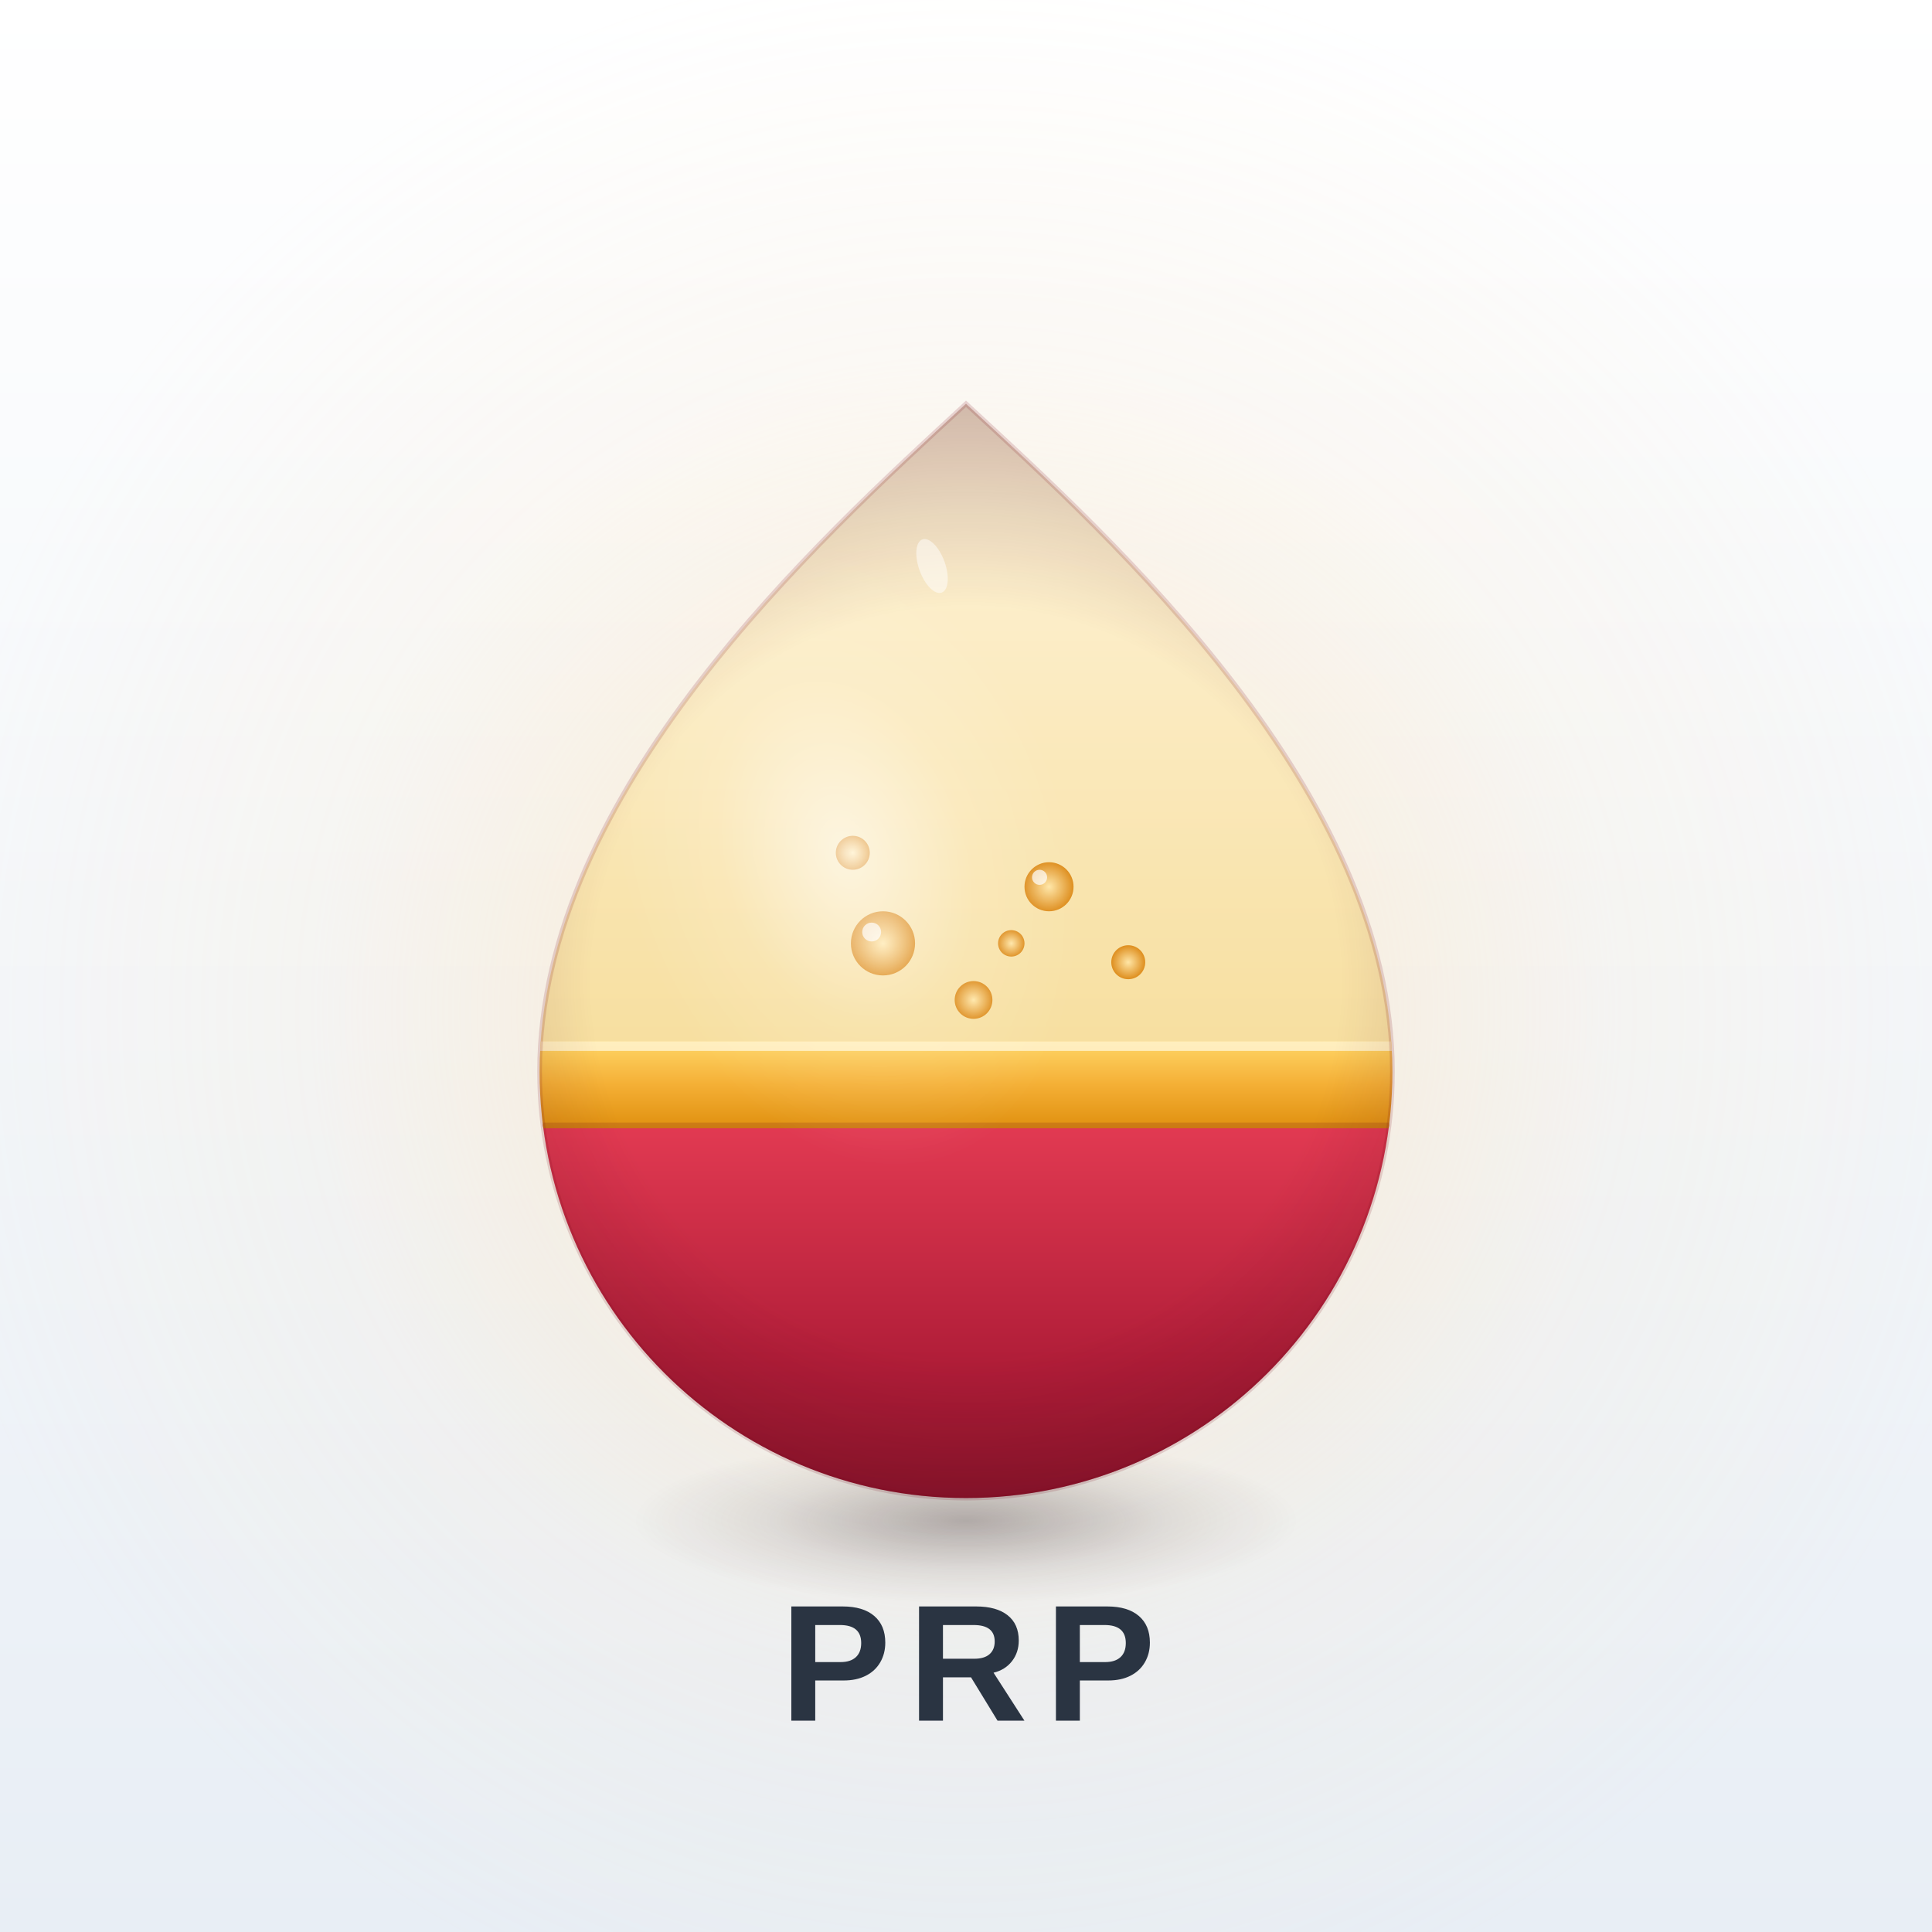
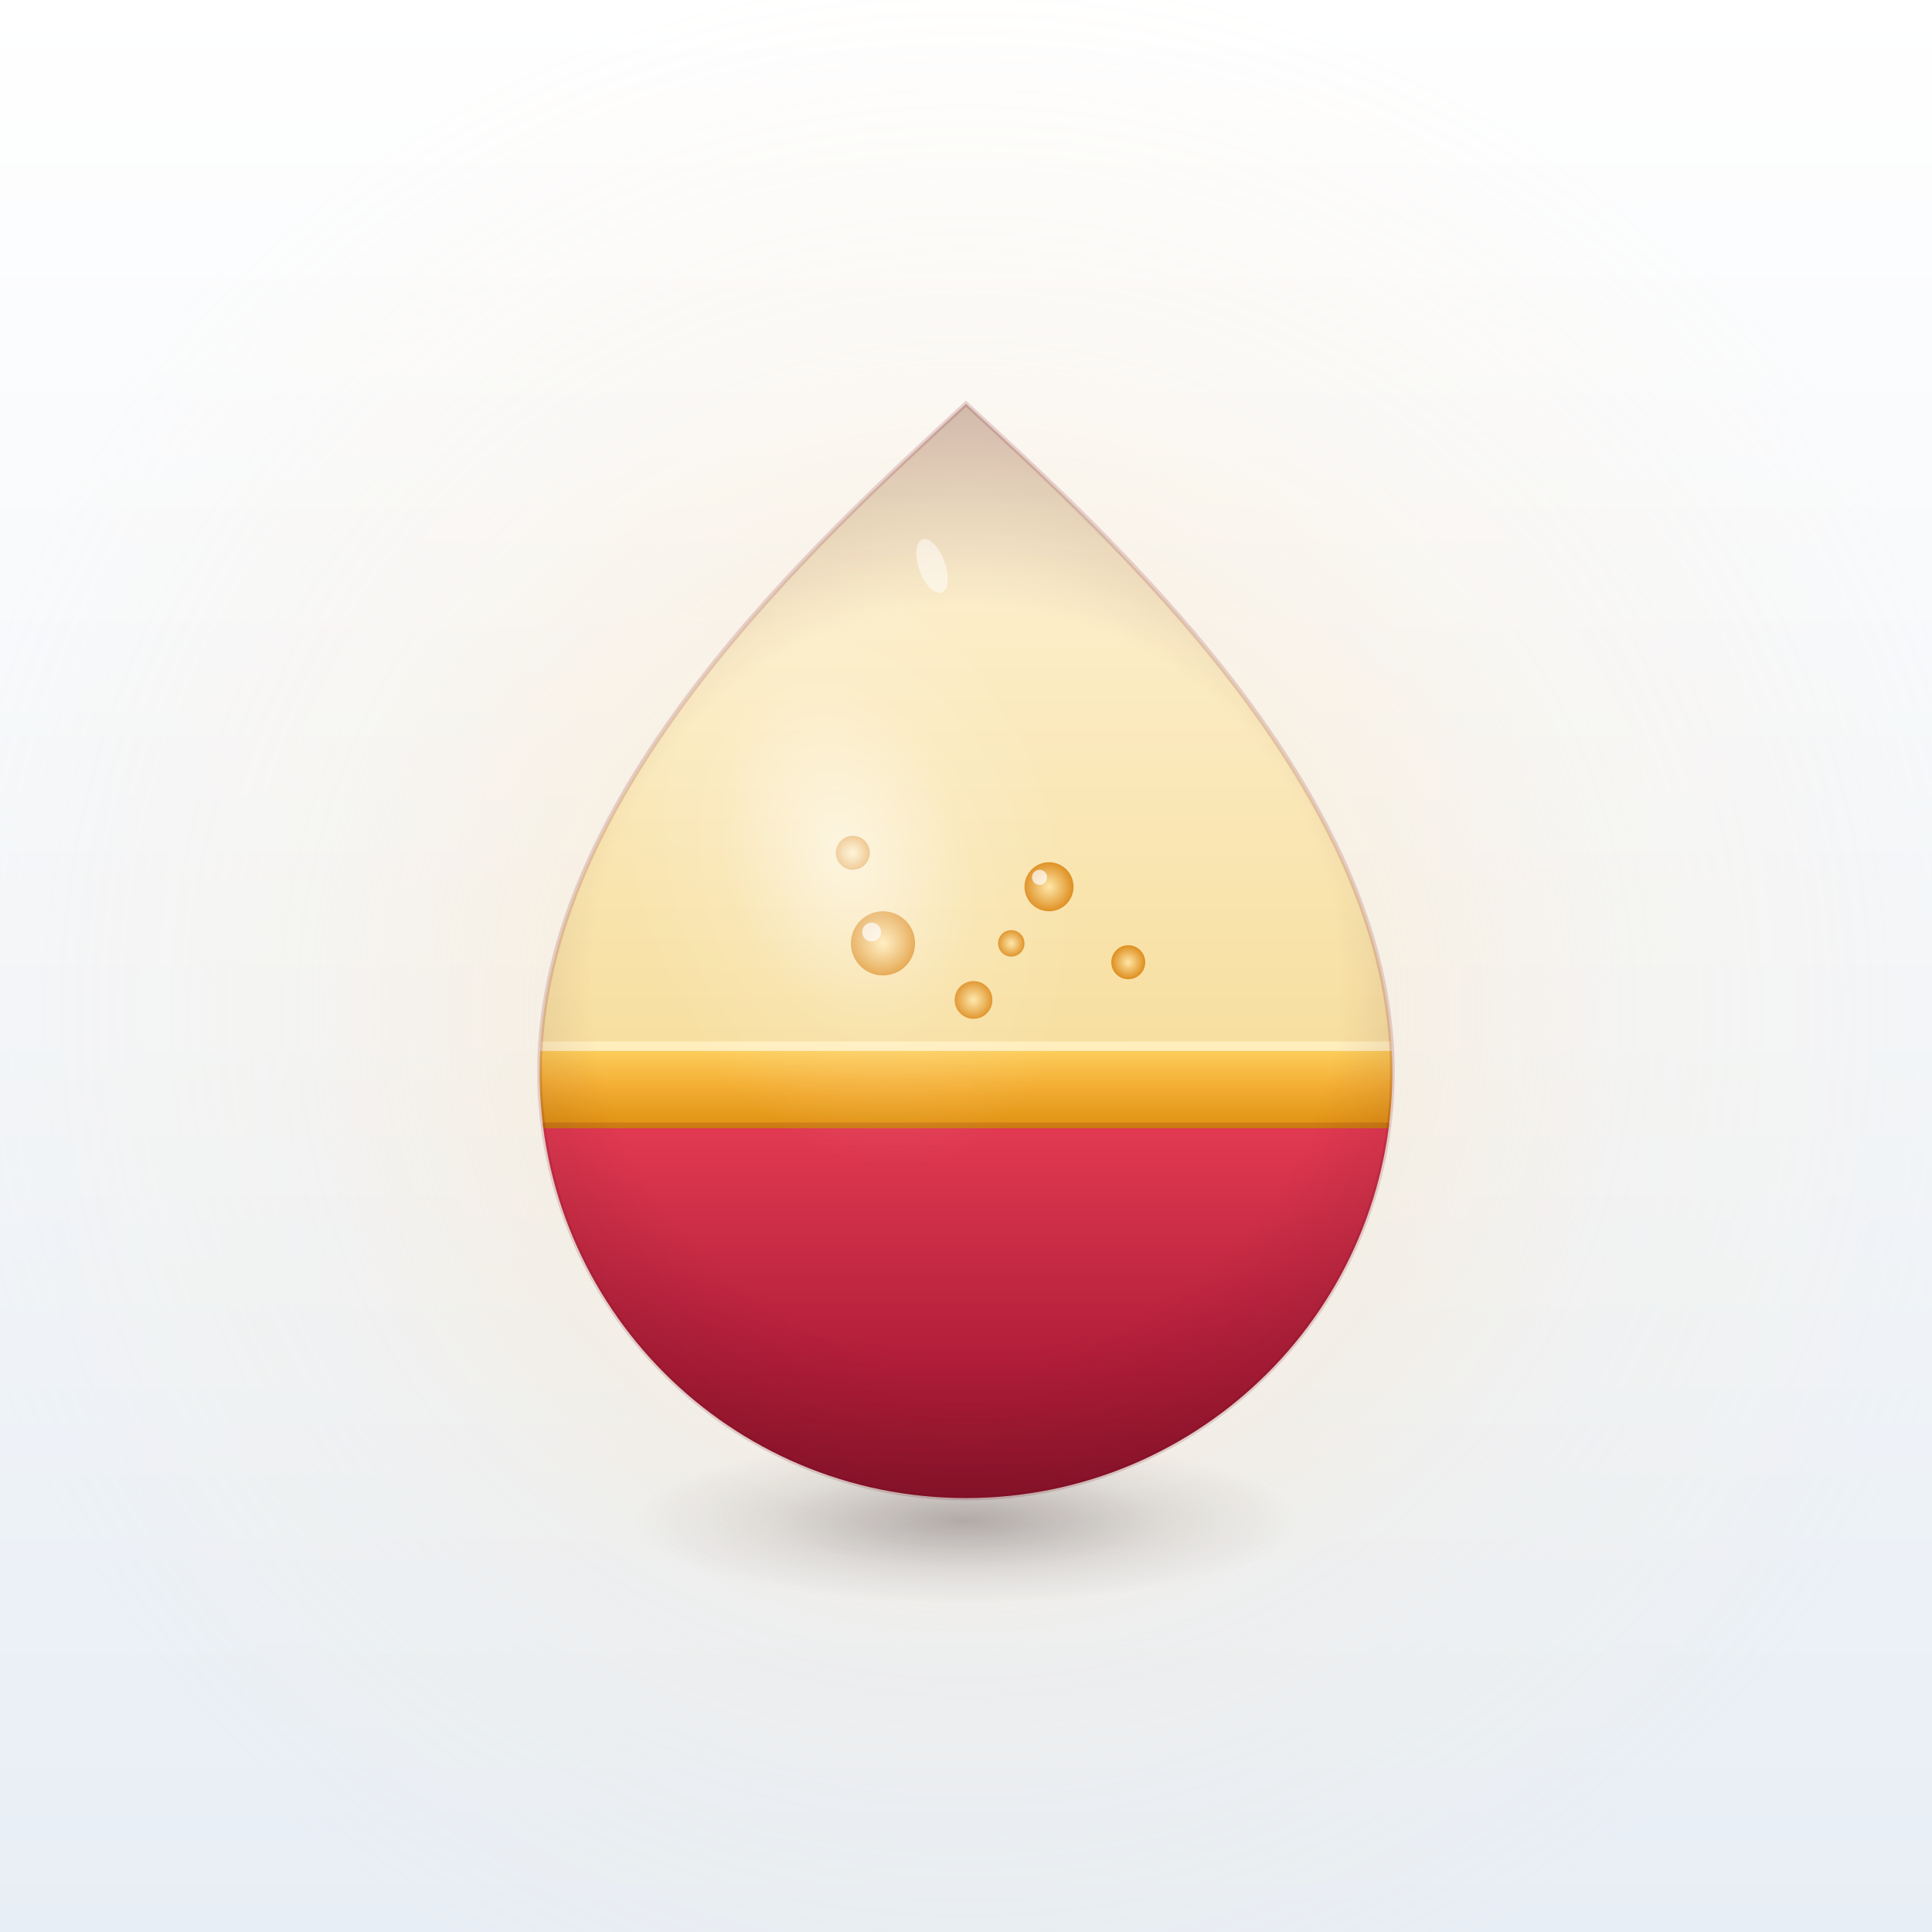
<svg xmlns="http://www.w3.org/2000/svg" width="1024" height="1024" viewBox="0 0 1024 1024">
  <defs>
    <linearGradient id="bg" x1="0" y1="0" x2="0" y2="1">
      <stop offset="0" stop-color="#FFFFFF" />
      <stop offset="1" stop-color="#E8EEF5" />
    </linearGradient>
    <radialGradient id="bgGlow" gradientUnits="userSpaceOnUse" cx="512" cy="536" r="560">
      <stop offset="0" stop-color="#FFDDAA" stop-opacity="0.55" />
      <stop offset="0.62" stop-color="#FFDDAA" stop-opacity="0.10" />
      <stop offset="1" stop-color="#FFDDAA" stop-opacity="0" />
    </radialGradient>
    <linearGradient id="plasma" x1="0" y1="0" x2="0" y2="1">
      <stop offset="0" stop-color="#FFF6E0" />
      <stop offset="1" stop-color="#F7DFA0" />
    </linearGradient>
    <linearGradient id="gold" x1="0" y1="0" x2="0" y2="1">
      <stop offset="0" stop-color="#FFD566" />
      <stop offset="0.5" stop-color="#F4AF35" />
      <stop offset="1" stop-color="#E0900F" />
    </linearGradient>
    <linearGradient id="red" x1="0" y1="0" x2="0" y2="1">
      <stop offset="0" stop-color="#E23A52" />
      <stop offset="0.55" stop-color="#B01D38" />
      <stop offset="1" stop-color="#7E1026" />
    </linearGradient>
    <radialGradient id="platelet">
      <stop offset="0" stop-color="#FFE6A6" />
      <stop offset="1" stop-color="#DE8E1E" />
    </radialGradient>
    <radialGradient id="inner" gradientUnits="userSpaceOnUse" cx="512" cy="520" r="320">
      <stop offset="0" stop-color="#4A0616" stop-opacity="0" />
      <stop offset="0.62" stop-color="#4A0616" stop-opacity="0" />
      <stop offset="1" stop-color="#4A0616" stop-opacity="0.28" />
    </radialGradient>
    <radialGradient id="gloss">
      <stop offset="0" stop-color="#FFFFFF" stop-opacity="0.60" />
      <stop offset="0.55" stop-color="#FFFFFF" stop-opacity="0.12" />
      <stop offset="1" stop-color="#FFFFFF" stop-opacity="0" />
    </radialGradient>
    <radialGradient id="shadow">
      <stop offset="0" stop-color="#1C0C12" stop-opacity="0.30" />
      <stop offset="0.6" stop-color="#1C0C12" stop-opacity="0.08" />
      <stop offset="1" stop-color="#1C0C12" stop-opacity="0" />
    </radialGradient>
    <clipPath id="dropClip">
      <path d="M512 214 C590 286 738 420 738 568 A226 226 0 0 1 286 568 C286 420 434 286 512 214 Z" />
    </clipPath>
  </defs>
  <rect width="1024" height="1024" fill="url(#bg)" />
  <rect width="1024" height="1024" fill="url(#bgGlow)" />
  <ellipse cx="512" cy="806" rx="176" ry="44" fill="url(#shadow)" />
  <g clip-path="url(#dropClip)">
    <rect x="278" y="190" width="468" height="362" fill="url(#plasma)" />
    <rect x="278" y="596" width="468" height="232" fill="url(#red)" />
    <rect x="278" y="552" width="468" height="46" fill="url(#gold)" />
    <rect x="278" y="552" width="468" height="5" fill="#FFF1C8" opacity="0.9" />
    <rect x="278" y="595" width="468" height="3" fill="#6E0E22" opacity="0.18" />
    <g>
      <circle cx="468" cy="500" r="17" fill="url(#platelet)" />
      <circle cx="462" cy="494" r="5" fill="#FFFFFF" opacity="0.7" />
      <circle cx="556" cy="470" r="13" fill="url(#platelet)" />
      <circle cx="551" cy="465" r="4" fill="#FFFFFF" opacity="0.7" />
      <circle cx="516" cy="530" r="10" fill="url(#platelet)" />
      <circle cx="598" cy="510" r="9" fill="url(#platelet)" />
      <circle cx="452" cy="452" r="9" fill="url(#platelet)" />
      <circle cx="536" cy="500" r="7" fill="url(#platelet)" />
    </g>
    <rect x="278" y="190" width="468" height="640" fill="url(#inner)" />
    <ellipse cx="448" cy="452" rx="118" ry="170" fill="url(#gloss)" transform="rotate(-18 448 452)" />
  </g>
  <path d="M512 214 C590 286 738 420 738 568 A226 226 0 0 1 286 568 C286 420 434 286 512 214 Z" fill="none" stroke="#78081F" stroke-opacity="0.16" stroke-width="2.5" />
  <ellipse cx="494" cy="300" rx="7" ry="15" fill="#FFFFFF" opacity="0.5" transform="rotate(-20 494 300)" />
-   <text x="513" y="912" text-anchor="middle" font-family="Liberation Sans, DejaVu Sans, Arial, sans-serif" font-size="88" font-weight="700" letter-spacing="9" fill="#2A3442">PRP</text>
</svg>
